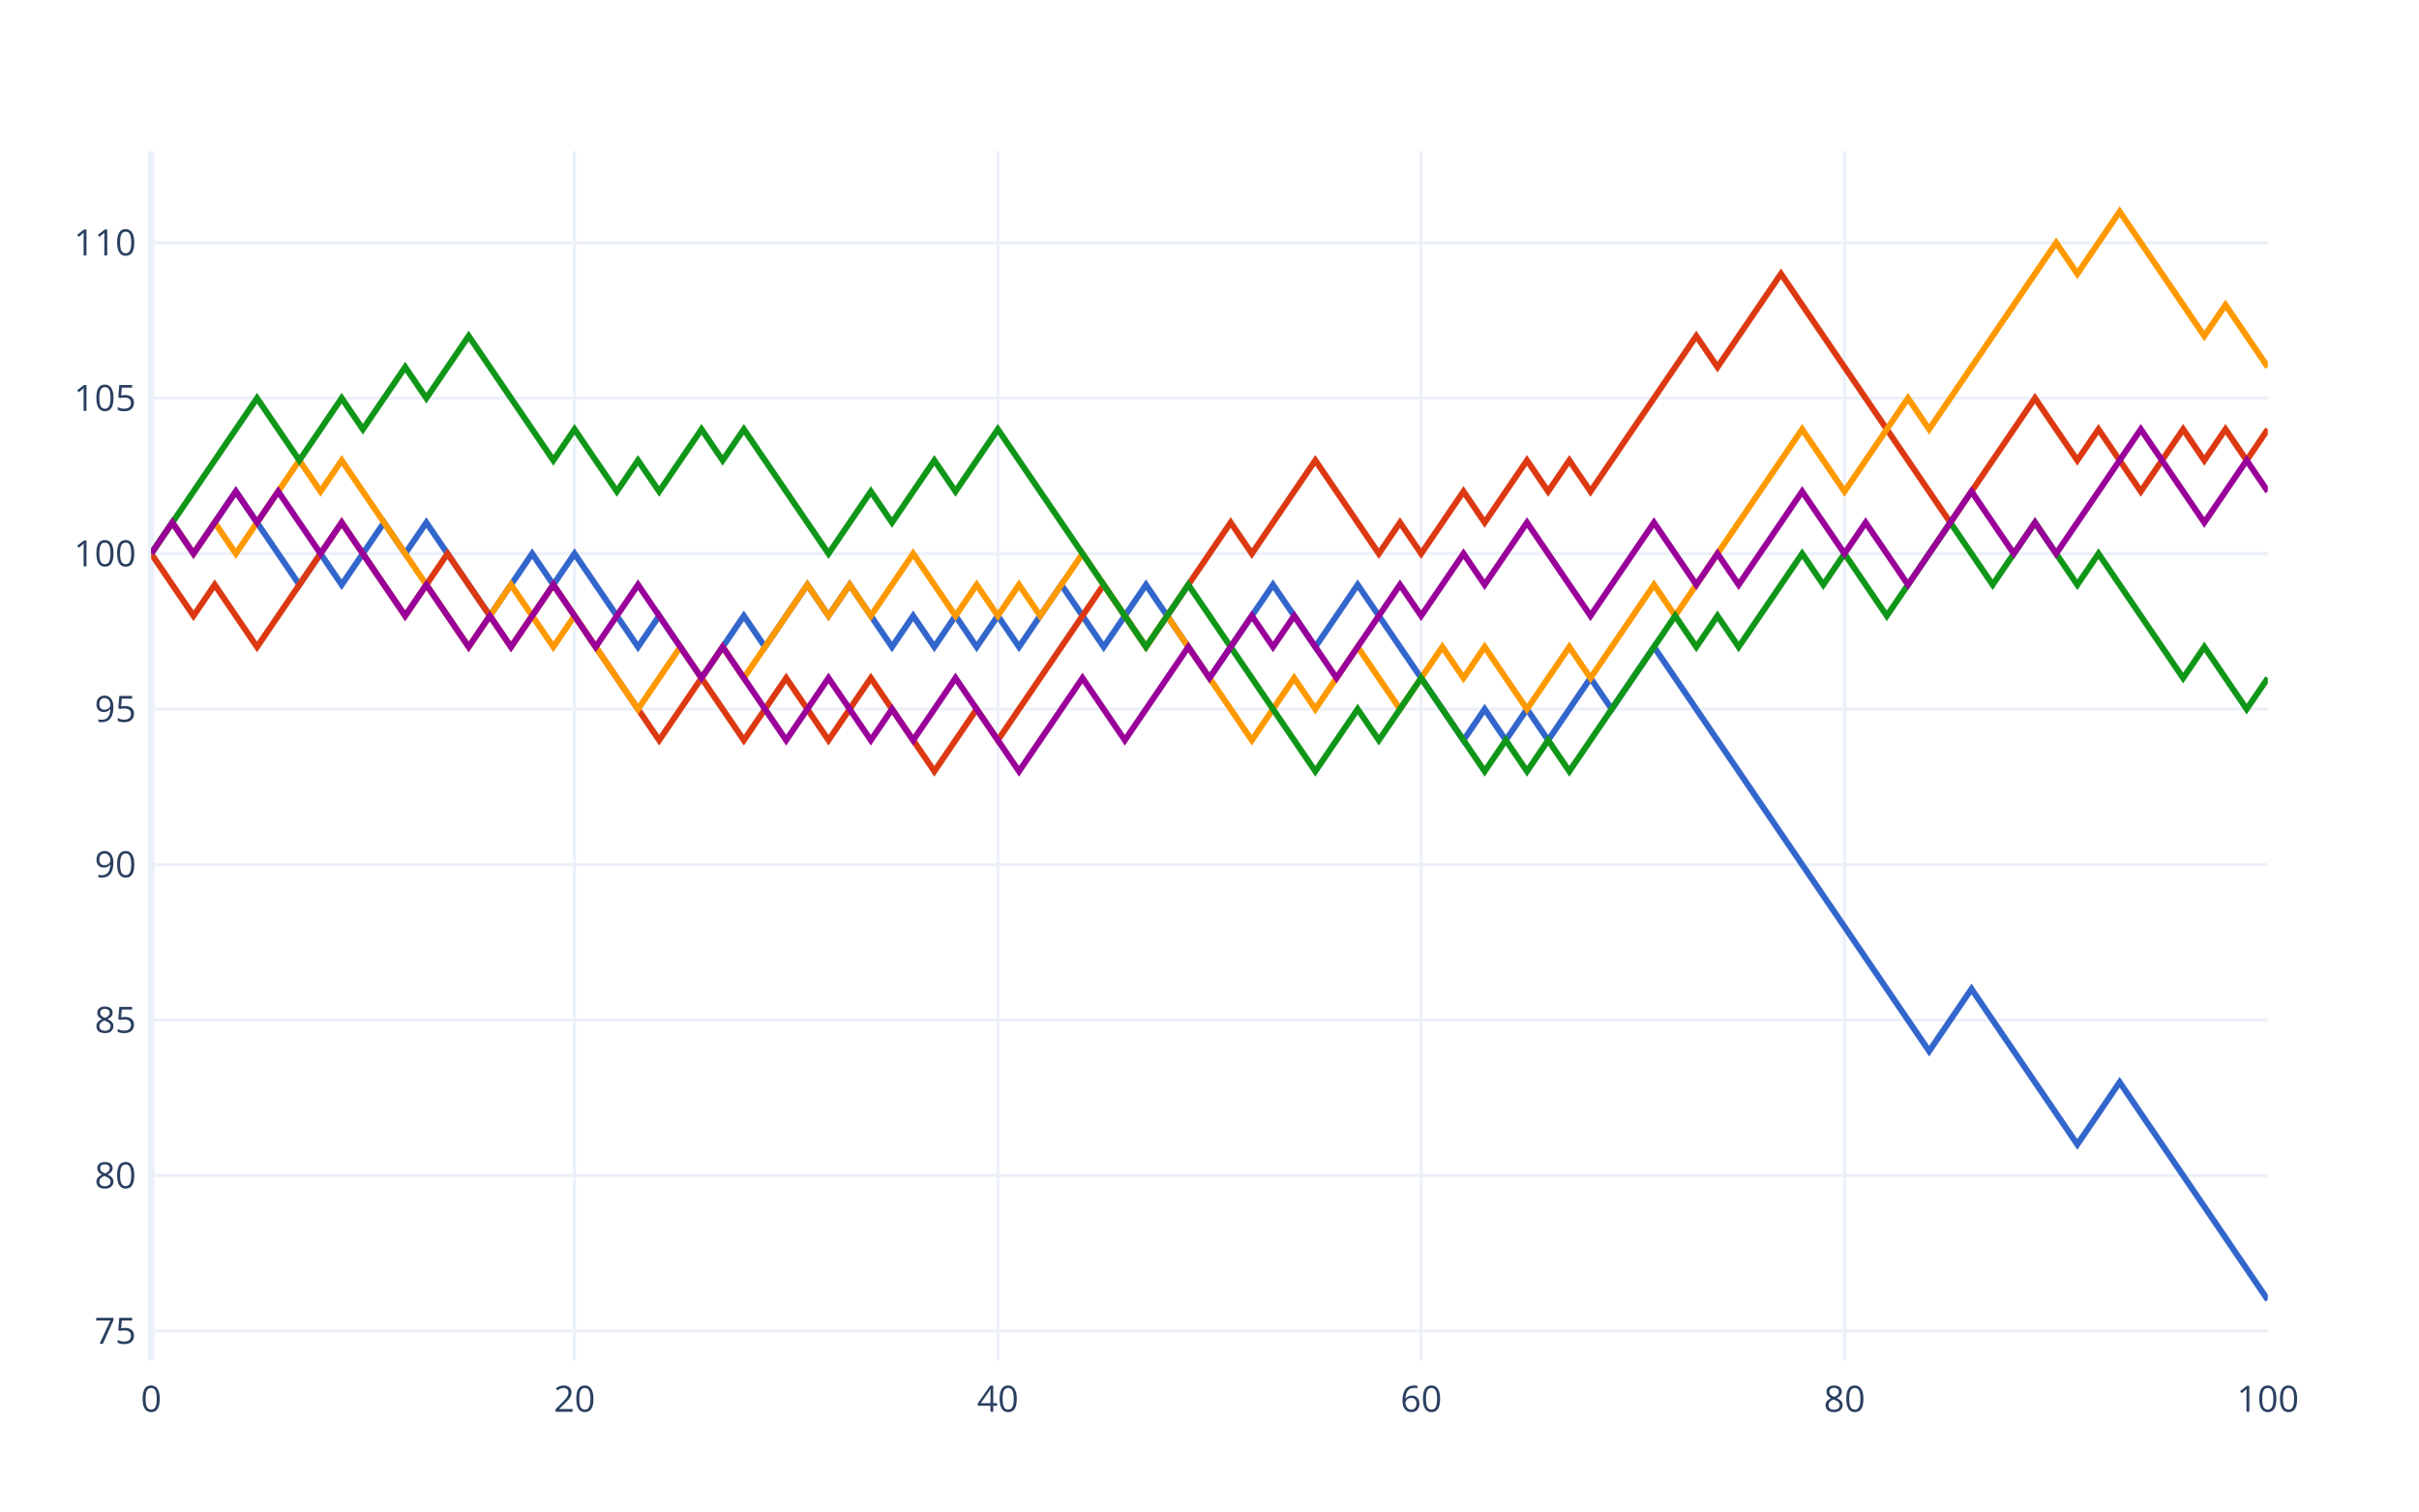
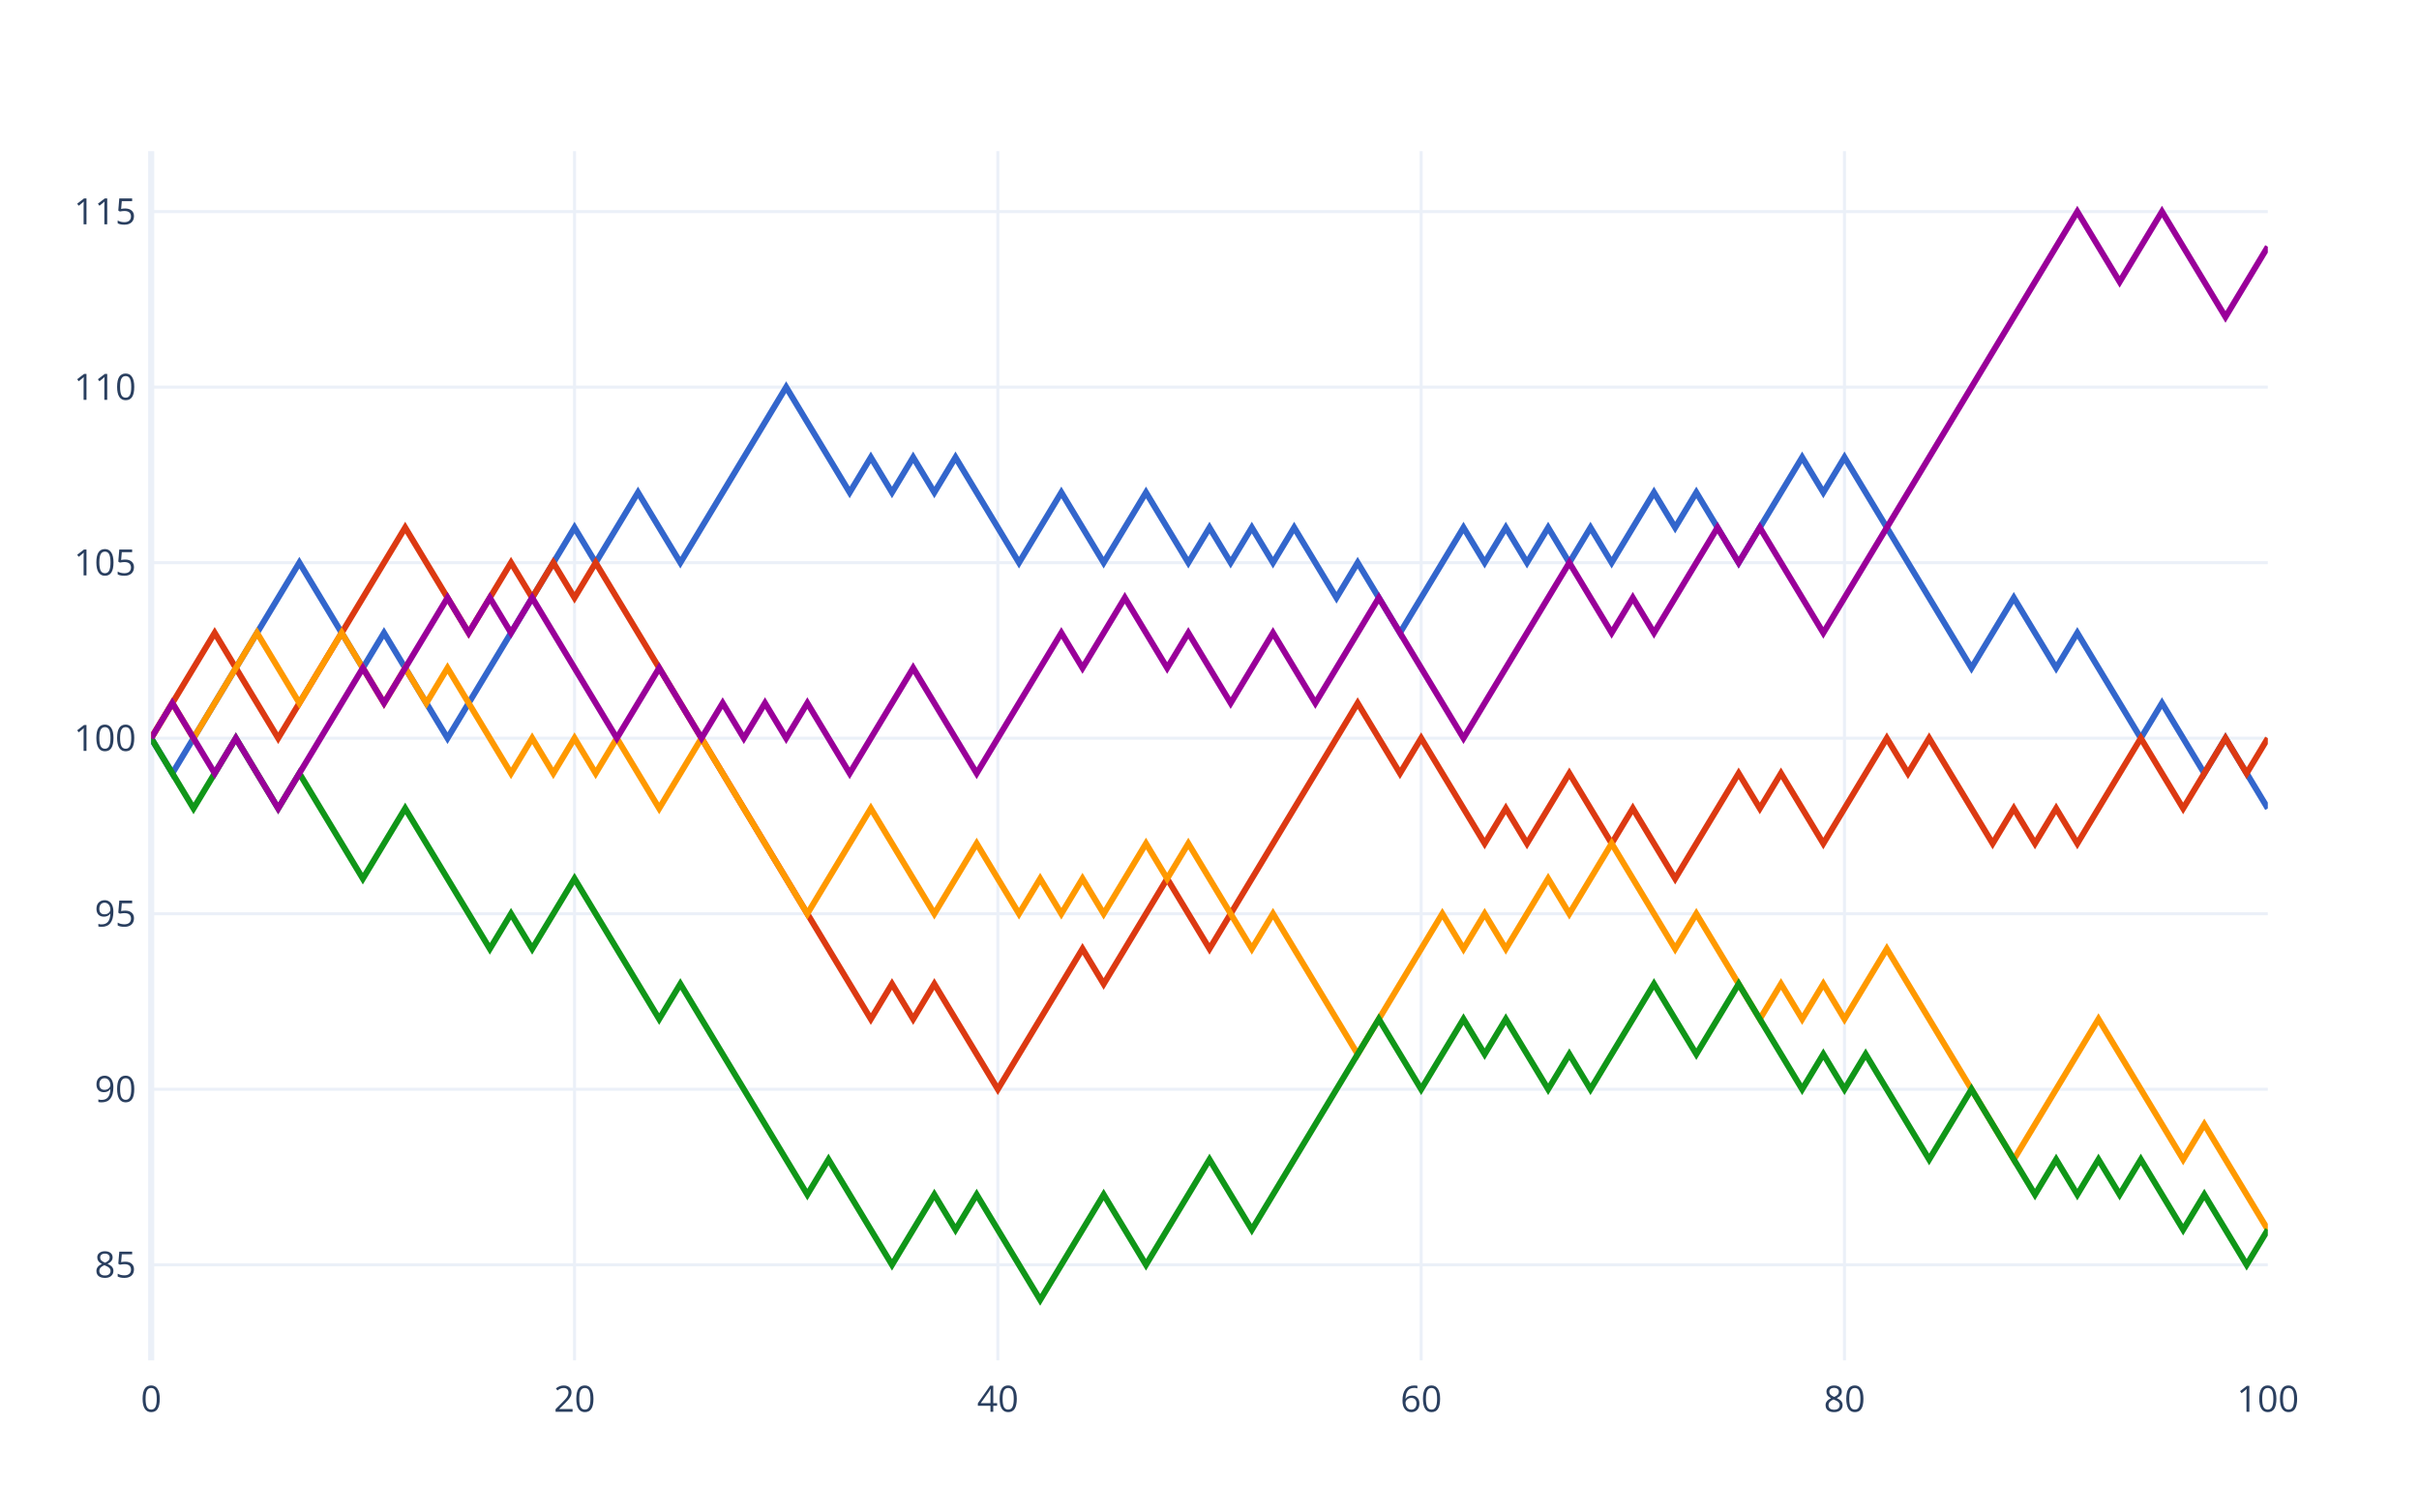
<svg xmlns="http://www.w3.org/2000/svg" class="main-svg" width="800" height="500" style="" viewBox="0 0 800 500">
  <rect x="0" y="0" width="800" height="500" style="fill: rgb(0, 0, 0); fill-opacity: 0;" />
-   <defs id="defs-a23189">
+   <defs id="defs-b747e1">
    <g class="clips">
-       <clipPath id="clipa23189xyplot" class="plotclip">
+       <clipPath id="clipb747e1xyplot" class="plotclip">
        <rect width="700" height="400" />
      </clipPath>
-       <clipPath class="axesclip" id="clipa23189x">
+       <clipPath class="axesclip" id="clipb747e1x">
        <rect x="50" y="0" width="700" height="500" />
      </clipPath>
-       <clipPath class="axesclip" id="clipa23189y">
+       <clipPath class="axesclip" id="clipb747e1y">
        <rect x="0" y="50" width="800" height="400" />
      </clipPath>
-       <clipPath class="axesclip" id="clipa23189xy">
+       <clipPath class="axesclip" id="clipb747e1xy">
        <rect x="50" y="50" width="700" height="400" />
      </clipPath>
    </g>
    <g class="gradients" />
    <g class="patterns" />
  </defs>
  <g class="bglayer">
    <rect class="bg" x="46" y="46" width="708" height="408" style="fill: rgb(0, 0, 0); fill-opacity: 0; stroke-width: 0;" />
  </g>
  <g class="layer-below">
    <g class="imagelayer" />
    <g class="shapelayer" />
  </g>
  <g class="cartesianlayer">
    <g class="subplot xy">
      <g class="layer-subplot">
        <g class="shapelayer" />
        <g class="imagelayer" />
      </g>
      <g class="minor-gridlayer">
        <g class="x" />
        <g class="y" />
      </g>
      <g class="gridlayer">
        <g class="x">
          <path class="xgrid crisp" transform="translate(190,0)" d="M0,50v400" style="stroke: rgb(235, 240, 248); stroke-opacity: 1; stroke-width: 1px;" />
          <path class="xgrid crisp" transform="translate(330,0)" d="M0,50v400" style="stroke: rgb(235, 240, 248); stroke-opacity: 1; stroke-width: 1px;" />
          <path class="xgrid crisp" transform="translate(470,0)" d="M0,50v400" style="stroke: rgb(235, 240, 248); stroke-opacity: 1; stroke-width: 1px;" />
          <path class="xgrid crisp" transform="translate(610,0)" d="M0,50v400" style="stroke: rgb(235, 240, 248); stroke-opacity: 1; stroke-width: 1px;" />
        </g>
        <g class="y">
-           <path class="ygrid crisp" transform="translate(0,440.29)" d="M50,0h700" style="stroke: rgb(235, 240, 248); stroke-opacity: 1; stroke-width: 1px;" />
-           <path class="ygrid crisp" transform="translate(0,388.86)" d="M50,0h700" style="stroke: rgb(235, 240, 248); stroke-opacity: 1; stroke-width: 1px;" />
-           <path class="ygrid crisp" transform="translate(0,337.43)" d="M50,0h700" style="stroke: rgb(235, 240, 248); stroke-opacity: 1; stroke-width: 1px;" />
-           <path class="ygrid crisp" transform="translate(0,286)" d="M50,0h700" style="stroke: rgb(235, 240, 248); stroke-opacity: 1; stroke-width: 1px;" />
-           <path class="ygrid crisp" transform="translate(0,234.57)" d="M50,0h700" style="stroke: rgb(235, 240, 248); stroke-opacity: 1; stroke-width: 1px;" />
-           <path class="ygrid crisp" transform="translate(0,183.14)" d="M50,0h700" style="stroke: rgb(235, 240, 248); stroke-opacity: 1; stroke-width: 1px;" />
-           <path class="ygrid crisp" transform="translate(0,131.71)" d="M50,0h700" style="stroke: rgb(235, 240, 248); stroke-opacity: 1; stroke-width: 1px;" />
-           <path class="ygrid crisp" transform="translate(0,80.29)" d="M50,0h700" style="stroke: rgb(235, 240, 248); stroke-opacity: 1; stroke-width: 1px;" />
+           <path class="ygrid crisp" transform="translate(0,418.39)" d="M50,0h700" style="stroke: rgb(235, 240, 248); stroke-opacity: 1; stroke-width: 1px;" />
+           <path class="ygrid crisp" transform="translate(0,360.32)" d="M50,0h700" style="stroke: rgb(235, 240, 248); stroke-opacity: 1; stroke-width: 1px;" />
+           <path class="ygrid crisp" transform="translate(0,302.26)" d="M50,0h700" style="stroke: rgb(235, 240, 248); stroke-opacity: 1; stroke-width: 1px;" />
+           <path class="ygrid crisp" transform="translate(0,244.19)" d="M50,0h700" style="stroke: rgb(235, 240, 248); stroke-opacity: 1; stroke-width: 1px;" />
+           <path class="ygrid crisp" transform="translate(0,186.13)" d="M50,0h700" style="stroke: rgb(235, 240, 248); stroke-opacity: 1; stroke-width: 1px;" />
+           <path class="ygrid crisp" transform="translate(0,128.06)" d="M50,0h700" style="stroke: rgb(235, 240, 248); stroke-opacity: 1; stroke-width: 1px;" />
+           <path class="ygrid crisp" transform="translate(0,70)" d="M50,0h700" style="stroke: rgb(235, 240, 248); stroke-opacity: 1; stroke-width: 1px;" />
        </g>
      </g>
      <g class="zerolinelayer">
        <path class="xzl zl crisp" transform="translate(50,0)" d="M0,50v400" style="stroke: rgb(235, 240, 248); stroke-opacity: 1; stroke-width: 2px;" />
      </g>
      <path class="xlines-below" />
      <path class="ylines-below" />
      <g class="overlines-below" />
      <g class="xaxislayer-below" />
      <g class="yaxislayer-below" />
      <g class="overaxes-below" />
-       <g class="plot" transform="translate(50,50)" clip-path="url(#clipa23189xyplot)">
+       <g class="plot" transform="translate(50,50)" clip-path="url(#clipb747e1xyplot)">
        <g class="scatterlayer mlayer">
-           <g class="trace scatter traceb90ccd" style="stroke-miterlimit: 2; opacity: 1;">
+           <g class="trace scatter traceaad93f" style="stroke-miterlimit: 2; opacity: 1;">
            <g class="fills" />
            <g class="errorbars" />
            <g class="lines">
-               <path class="js-line" d="M0,133.14L7,122.86L14,133.14L28,112.57L35,122.86L49,143.43L56,133.14L63,143.43L70,133.14L77,122.86L84,133.14L91,122.86L98,133.14L112,153.71L119,143.43L126,133.14L133,143.43L140,133.14L147,143.43L161,164L168,153.71L182,174.29L189,164L196,153.71L203,164L217,143.43L224,153.71L231,143.43L238,153.71L245,164L252,153.71L259,164L266,153.71L273,164L280,153.71L287,164L294,153.71L301,143.43L308,153.71L315,164L322,153.71L329,143.43L336,153.71L350,174.29L357,164L371,143.43L378,153.71L385,164L392,153.71L399,143.43L406,153.71L434,194.86L441,184.57L448,194.86L455,184.57L462,194.86L469,184.57L476,174.29L483,184.57L497,164L504,174.29L588,297.71L595,287.43L602,277.14L609,287.43L637,328.57L644,318.29L651,308L658,318.29L700,380" style="vector-effect: none; fill: none; stroke: rgb(51, 102, 204); stroke-opacity: 1; stroke-width: 2px; opacity: 1;" />
+               <path class="js-line" d="M0,194.19L7,205.81L14,194.19L49,136.13L56,147.74L70,170.97L77,159.35L98,194.19L105,182.58L140,124.52L147,136.13L161,112.9L168,124.52L175,136.13L182,124.52L210,78.06L217,89.68L231,112.9L238,101.29L245,112.9L252,101.29L259,112.9L266,101.29L287,136.13L294,124.52L301,112.9L308,124.52L315,136.13L322,124.52L329,112.9L336,124.52L343,136.13L350,124.52L357,136.13L364,124.52L371,136.13L378,124.52L392,147.74L399,136.13L413,159.35L420,147.74L434,124.52L441,136.13L448,124.52L455,136.13L462,124.52L469,136.13L476,124.52L483,136.13L497,112.9L504,124.52L511,112.9L518,124.52L525,136.13L532,124.52L546,101.29L553,112.9L560,101.29L567,112.9L602,170.97L609,159.35L616,147.74L623,159.35L630,170.97L637,159.35L658,194.19L665,182.58L679,205.81L686,194.19L700,217.42" style="vector-effect: none; fill: none; stroke: rgb(51, 102, 204); stroke-opacity: 1; stroke-width: 2px; opacity: 1;" />
            </g>
            <g class="points" />
            <g class="text" />
          </g>
-           <g class="trace scatter trace2fdd8f" style="stroke-miterlimit: 2; opacity: 1;">
+           <g class="trace scatter trace23da7f" style="stroke-miterlimit: 2; opacity: 1;">
            <g class="fills" />
            <g class="errorbars" />
            <g class="lines">
-               <path class="js-line" d="M0,133.14L14,153.71L21,143.43L35,164L42,153.71L63,122.86L70,133.14L84,153.71L91,143.43L98,133.14L105,143.43L119,164L126,153.71L133,143.43L140,153.71L168,194.86L175,184.57L182,174.29L189,184.57L196,194.86L203,184.57L210,174.29L217,184.57L224,194.86L231,184.57L238,174.29L245,184.57L259,205.14L266,194.86L273,184.57L280,194.86L315,143.43L322,153.71L329,164L336,153.71L357,122.86L364,133.14L385,102.29L392,112.57L406,133.14L413,122.86L420,133.14L427,122.86L434,112.57L441,122.86L455,102.29L462,112.57L469,102.29L476,112.57L511,61.14L518,71.43L539,40.57L546,50.86L595,122.86L602,112.57L623,81.71L630,92L637,102.29L644,92L658,112.57L665,102.29L672,92L679,102.29L686,92L693,102.29L700,92" style="vector-effect: none; fill: none; stroke: rgb(220, 57, 18); stroke-opacity: 1; stroke-width: 2px; opacity: 1;" />
+               <path class="js-line" d="M0,194.19L21,159.35L28,170.97L42,194.19L49,182.58L84,124.52L91,136.13L105,159.35L112,147.74L119,136.13L126,147.74L133,136.13L140,147.74L147,136.13L154,147.74L238,287.1L245,275.48L252,287.1L259,275.48L280,310.32L287,298.71L308,263.87L315,275.48L336,240.65L343,252.26L350,263.87L357,252.26L399,182.58L406,194.19L413,205.81L420,194.19L441,229.03L448,217.42L455,229.03L462,217.42L469,205.81L476,217.42L483,229.03L490,217.42L504,240.65L511,229.03L525,205.81L532,217.42L539,205.81L546,217.42L553,229.03L560,217.42L574,194.19L581,205.81L588,194.19L595,205.81L609,229.03L616,217.42L623,229.03L630,217.42L637,229.03L644,217.42L658,194.19L665,205.81L672,217.42L679,205.81L686,194.19L693,205.81L700,194.19" style="vector-effect: none; fill: none; stroke: rgb(220, 57, 18); stroke-opacity: 1; stroke-width: 2px; opacity: 1;" />
            </g>
            <g class="points" />
            <g class="text" />
          </g>
-           <g class="trace scatter trace94e051" style="stroke-miterlimit: 2; opacity: 1;">
+           <g class="trace scatter trace53e4c0" style="stroke-miterlimit: 2; opacity: 1;">
            <g class="fills" />
            <g class="errorbars" />
            <g class="lines">
-               <path class="js-line" d="M0,133.14L7,122.86L14,133.14L21,122.86L28,133.14L49,102.29L56,112.57L63,102.29L70,112.57L105,164L112,153.71L119,143.43L126,153.71L133,164L140,153.71L161,184.57L168,174.29L175,164L182,174.29L189,164L196,174.29L217,143.43L224,153.71L231,143.43L238,153.71L252,133.14L259,143.43L266,153.71L273,143.43L280,153.71L287,143.43L294,153.71L301,143.43L308,133.14L315,143.43L329,164L336,153.71L364,194.86L371,184.57L378,174.29L385,184.57L399,164L406,174.29L413,184.57L420,174.29L427,164L434,174.29L441,164L448,174.29L455,184.57L462,174.29L469,164L476,174.29L497,143.43L504,153.71L546,92L553,102.29L560,112.57L567,102.29L581,81.71L588,92L630,30.29L637,40.57L651,20L658,30.29L679,61.14L686,50.86L700,71.43" style="vector-effect: none; fill: none; stroke: rgb(255, 153, 0); stroke-opacity: 1; stroke-width: 2px; opacity: 1;" />
+               <path class="js-line" d="M0,194.19L7,182.58L14,194.19L35,159.35L42,170.97L49,182.58L56,170.97L63,159.35L70,170.97L77,182.58L84,170.97L91,182.58L98,170.97L119,205.81L126,194.19L133,205.81L140,194.19L147,205.81L154,194.19L168,217.42L175,205.81L182,194.19L189,205.81L217,252.26L224,240.65L238,217.42L245,229.03L259,252.26L266,240.65L273,229.03L280,240.65L287,252.26L294,240.65L301,252.26L308,240.65L315,252.26L322,240.65L329,229.03L336,240.65L343,229.03L350,240.65L364,263.87L371,252.26L399,298.71L406,287.1L427,252.26L434,263.87L441,252.26L448,263.87L462,240.65L469,252.26L483,229.03L490,240.65L504,263.87L511,252.26L532,287.1L539,275.48L546,287.1L553,275.48L560,287.1L567,275.48L574,263.87L581,275.48L616,333.55L623,321.94L644,287.1L651,298.71L672,333.55L679,321.94L700,356.77" style="vector-effect: none; fill: none; stroke: rgb(255, 153, 0); stroke-opacity: 1; stroke-width: 2px; opacity: 1;" />
            </g>
            <g class="points" />
            <g class="text" />
          </g>
-           <g class="trace scatter traceb5797e" style="stroke-miterlimit: 2; opacity: 1;">
+           <g class="trace scatter traced0603d" style="stroke-miterlimit: 2; opacity: 1;">
            <g class="fills" />
            <g class="errorbars" />
            <g class="lines">
-               <path class="js-line" d="M0,133.14L35,81.71L42,92L49,102.29L56,92L63,81.71L70,92L84,71.43L91,81.71L105,61.14L112,71.43L133,102.29L140,92L154,112.57L161,102.29L168,112.57L175,102.29L182,92L189,102.29L196,92L203,102.29L224,133.14L231,122.86L238,112.57L245,122.86L259,102.29L266,112.57L280,92L287,102.29L329,164L336,153.71L343,143.43L350,153.71L385,205.14L392,194.86L399,184.57L406,194.86L420,174.29L427,184.57L441,205.14L448,194.86L455,205.14L462,194.86L469,205.14L476,194.86L504,153.71L511,164L518,153.71L525,164L546,133.14L553,143.43L560,133.14L567,143.43L574,153.71L581,143.43L595,122.86L602,133.14L609,143.43L616,133.14L623,122.86L630,133.14L637,143.43L644,133.14L672,174.29L679,164L693,184.57L700,174.29" style="vector-effect: none; fill: none; stroke: rgb(16, 150, 24); stroke-opacity: 1; stroke-width: 2px; opacity: 1;" />
+               <path class="js-line" d="M0,194.19L14,217.42L21,205.81L28,194.19L35,205.81L42,217.42L49,205.81L70,240.65L77,229.03L84,217.42L91,229.03L112,263.87L119,252.26L126,263.87L133,252.26L140,240.65L147,252.26L168,287.1L175,275.48L217,345.16L224,333.55L245,368.39L252,356.77L259,345.16L266,356.77L273,345.16L280,356.77L294,380L301,368.39L315,345.16L322,356.77L329,368.39L336,356.77L350,333.55L357,345.16L364,356.77L371,345.16L406,287.1L413,298.71L420,310.32L427,298.71L434,287.1L441,298.71L448,287.1L455,298.71L462,310.32L469,298.71L476,310.32L483,298.71L497,275.48L504,287.1L511,298.71L518,287.1L525,275.48L532,287.1L546,310.32L553,298.71L560,310.32L567,298.71L588,333.55L595,321.94L602,310.32L609,321.94L623,345.16L630,333.55L637,345.16L644,333.55L651,345.16L658,333.55L672,356.77L679,345.16L693,368.39L700,356.77" style="vector-effect: none; fill: none; stroke: rgb(16, 150, 24); stroke-opacity: 1; stroke-width: 2px; opacity: 1;" />
            </g>
            <g class="points" />
            <g class="text" />
          </g>
-           <g class="trace scatter trace198d92" style="stroke-miterlimit: 2; opacity: 1;">
+           <g class="trace scatter trace940943" style="stroke-miterlimit: 2; opacity: 1;">
            <g class="fills" />
            <g class="errorbars" />
            <g class="lines">
-               <path class="js-line" d="M0,133.14L7,122.86L14,133.14L28,112.57L35,122.86L42,112.57L49,122.86L56,133.14L63,122.86L84,153.71L91,143.43L105,164L112,153.71L119,164L126,153.71L133,143.43L140,153.71L147,164L154,153.71L161,143.43L168,153.71L182,174.29L189,164L210,194.86L217,184.57L224,174.29L231,184.57L238,194.86L245,184.57L252,194.86L259,184.57L266,174.29L273,184.57L287,205.14L294,194.86L308,174.29L315,184.57L322,194.86L329,184.57L343,164L350,174.29L364,153.71L371,164L378,153.71L385,164L392,174.29L399,164L413,143.43L420,153.71L434,133.14L441,143.43L455,122.86L462,133.14L476,153.71L483,143.43L497,122.86L504,133.14L511,143.43L518,133.14L525,143.43L532,133.14L546,112.57L553,122.86L560,133.14L567,122.86L581,143.43L588,133.14L602,112.57L609,122.86L616,133.14L623,122.86L630,133.14L637,122.86L658,92L665,102.29L679,122.86L686,112.57L693,102.29L700,112.57" style="vector-effect: none; fill: none; stroke: rgb(153, 0, 153); stroke-opacity: 1; stroke-width: 2px; opacity: 1;" />
+               <path class="js-line" d="M0,194.19L7,182.58L14,194.19L21,205.81L28,194.19L42,217.42L49,205.81L70,170.97L77,182.58L98,147.74L105,159.35L112,147.74L119,159.35L126,147.74L133,159.35L154,194.19L161,182.58L168,170.97L175,182.58L182,194.19L189,182.58L196,194.19L203,182.58L210,194.19L217,182.58L231,205.81L238,194.19L252,170.97L259,182.58L273,205.81L280,194.19L301,159.35L308,170.97L322,147.74L329,159.35L336,170.97L343,159.35L357,182.58L364,170.97L371,159.35L378,170.97L385,182.58L392,170.97L406,147.74L413,159.35L434,194.19L441,182.58L469,136.13L476,147.74L483,159.35L490,147.74L497,159.35L504,147.74L518,124.52L525,136.13L532,124.52L539,136.13L553,159.35L560,147.74L637,20L644,31.61L651,43.23L658,31.61L665,20L672,31.61L686,54.84L693,43.23L700,31.61" style="vector-effect: none; fill: none; stroke: rgb(153, 0, 153); stroke-opacity: 1; stroke-width: 2px; opacity: 1;" />
            </g>
            <g class="points" />
            <g class="text" />
          </g>
        </g>
      </g>
      <g class="overplot" />
      <path class="xlines-above crisp" d="M0,0" style="fill: none;" />
      <path class="ylines-above crisp" d="M0,0" style="fill: none;" />
      <g class="overlines-above" />
      <g class="xaxislayer-above">
        <g class="xtick">
          <text text-anchor="middle" x="0" y="467" transform="translate(50,0)" style="font-family: 'Open Sans', verdana, arial, sans-serif; font-size: 12px; fill: rgb(42, 63, 95); fill-opacity: 1; white-space: pre; opacity: 1;">0</text>
        </g>
        <g class="xtick">
          <text text-anchor="middle" x="0" y="467" style="font-family: 'Open Sans', verdana, arial, sans-serif; font-size: 12px; fill: rgb(42, 63, 95); fill-opacity: 1; white-space: pre; opacity: 1;" transform="translate(190,0)">20</text>
        </g>
        <g class="xtick">
          <text text-anchor="middle" x="0" y="467" style="font-family: 'Open Sans', verdana, arial, sans-serif; font-size: 12px; fill: rgb(42, 63, 95); fill-opacity: 1; white-space: pre; opacity: 1;" transform="translate(330,0)">40</text>
        </g>
        <g class="xtick">
          <text text-anchor="middle" x="0" y="467" style="font-family: 'Open Sans', verdana, arial, sans-serif; font-size: 12px; fill: rgb(42, 63, 95); fill-opacity: 1; white-space: pre; opacity: 1;" transform="translate(470,0)">60</text>
        </g>
        <g class="xtick">
          <text text-anchor="middle" x="0" y="467" style="font-family: 'Open Sans', verdana, arial, sans-serif; font-size: 12px; fill: rgb(42, 63, 95); fill-opacity: 1; white-space: pre; opacity: 1;" transform="translate(610,0)">80</text>
        </g>
        <g class="xtick">
          <text text-anchor="middle" x="0" y="467" style="font-family: 'Open Sans', verdana, arial, sans-serif; font-size: 12px; fill: rgb(42, 63, 95); fill-opacity: 1; white-space: pre; opacity: 1;" transform="translate(750,0)">100</text>
        </g>
      </g>
      <g class="yaxislayer-above">
        <g class="ytick">
-           <text text-anchor="end" x="45" y="4.2" transform="translate(0,440.29)" style="font-family: 'Open Sans', verdana, arial, sans-serif; font-size: 12px; fill: rgb(42, 63, 95); fill-opacity: 1; white-space: pre; opacity: 1;">75</text>
+           <text text-anchor="end" x="45" y="4.2" transform="translate(0,418.39)" style="font-family: 'Open Sans', verdana, arial, sans-serif; font-size: 12px; fill: rgb(42, 63, 95); fill-opacity: 1; white-space: pre; opacity: 1;">85</text>
        </g>
        <g class="ytick">
-           <text text-anchor="end" x="45" y="4.2" style="font-family: 'Open Sans', verdana, arial, sans-serif; font-size: 12px; fill: rgb(42, 63, 95); fill-opacity: 1; white-space: pre; opacity: 1;" transform="translate(0,388.86)">80</text>
+           <text text-anchor="end" x="45" y="4.2" style="font-family: 'Open Sans', verdana, arial, sans-serif; font-size: 12px; fill: rgb(42, 63, 95); fill-opacity: 1; white-space: pre; opacity: 1;" transform="translate(0,360.32)">90</text>
        </g>
        <g class="ytick">
-           <text text-anchor="end" x="45" y="4.2" style="font-family: 'Open Sans', verdana, arial, sans-serif; font-size: 12px; fill: rgb(42, 63, 95); fill-opacity: 1; white-space: pre; opacity: 1;" transform="translate(0,337.43)">85</text>
+           <text text-anchor="end" x="45" y="4.2" style="font-family: 'Open Sans', verdana, arial, sans-serif; font-size: 12px; fill: rgb(42, 63, 95); fill-opacity: 1; white-space: pre; opacity: 1;" transform="translate(0,302.26)">95</text>
        </g>
        <g class="ytick">
-           <text text-anchor="end" x="45" y="4.2" style="font-family: 'Open Sans', verdana, arial, sans-serif; font-size: 12px; fill: rgb(42, 63, 95); fill-opacity: 1; white-space: pre; opacity: 1;" transform="translate(0,286)">90</text>
+           <text text-anchor="end" x="45" y="4.2" style="font-family: 'Open Sans', verdana, arial, sans-serif; font-size: 12px; fill: rgb(42, 63, 95); fill-opacity: 1; white-space: pre; opacity: 1;" transform="translate(0,244.19)">100</text>
        </g>
        <g class="ytick">
-           <text text-anchor="end" x="45" y="4.2" style="font-family: 'Open Sans', verdana, arial, sans-serif; font-size: 12px; fill: rgb(42, 63, 95); fill-opacity: 1; white-space: pre; opacity: 1;" transform="translate(0,234.57)">95</text>
+           <text text-anchor="end" x="45" y="4.2" style="font-family: 'Open Sans', verdana, arial, sans-serif; font-size: 12px; fill: rgb(42, 63, 95); fill-opacity: 1; white-space: pre; opacity: 1;" transform="translate(0,186.13)">105</text>
        </g>
        <g class="ytick">
-           <text text-anchor="end" x="45" y="4.2" style="font-family: 'Open Sans', verdana, arial, sans-serif; font-size: 12px; fill: rgb(42, 63, 95); fill-opacity: 1; white-space: pre; opacity: 1;" transform="translate(0,183.14)">100</text>
+           <text text-anchor="end" x="45" y="4.2" style="font-family: 'Open Sans', verdana, arial, sans-serif; font-size: 12px; fill: rgb(42, 63, 95); fill-opacity: 1; white-space: pre; opacity: 1;" transform="translate(0,128.06)">110</text>
        </g>
        <g class="ytick">
-           <text text-anchor="end" x="45" y="4.2" style="font-family: 'Open Sans', verdana, arial, sans-serif; font-size: 12px; fill: rgb(42, 63, 95); fill-opacity: 1; white-space: pre; opacity: 1;" transform="translate(0,131.71)">105</text>
-         </g>
-         <g class="ytick">
-           <text text-anchor="end" x="45" y="4.2" style="font-family: 'Open Sans', verdana, arial, sans-serif; font-size: 12px; fill: rgb(42, 63, 95); fill-opacity: 1; white-space: pre; opacity: 1;" transform="translate(0,80.29)">110</text>
+           <text text-anchor="end" x="45" y="4.2" style="font-family: 'Open Sans', verdana, arial, sans-serif; font-size: 12px; fill: rgb(42, 63, 95); fill-opacity: 1; white-space: pre; opacity: 1;" transform="translate(0,70)">115</text>
        </g>
      </g>
      <g class="overaxes-above" />
    </g>
  </g>
  <g class="polarlayer" />
  <g class="smithlayer" />
  <g class="ternarylayer" />
  <g class="geolayer" />
  <g class="funnelarealayer" />
  <g class="pielayer" />
  <g class="iciclelayer" />
  <g class="treemaplayer" />
  <g class="sunburstlayer" />
  <g class="glimages" />
-   <defs id="topdefs-a23189">
+   <defs id="topdefs-b747e1">
    <g class="clips" />
  </defs>
  <g class="layer-above">
    <g class="imagelayer" />
    <g class="shapelayer" />
  </g>
  <g class="infolayer">
    <g class="g-gtitle" />
    <g class="g-xtitle" />
    <g class="g-ytitle" />
  </g>
</svg>
